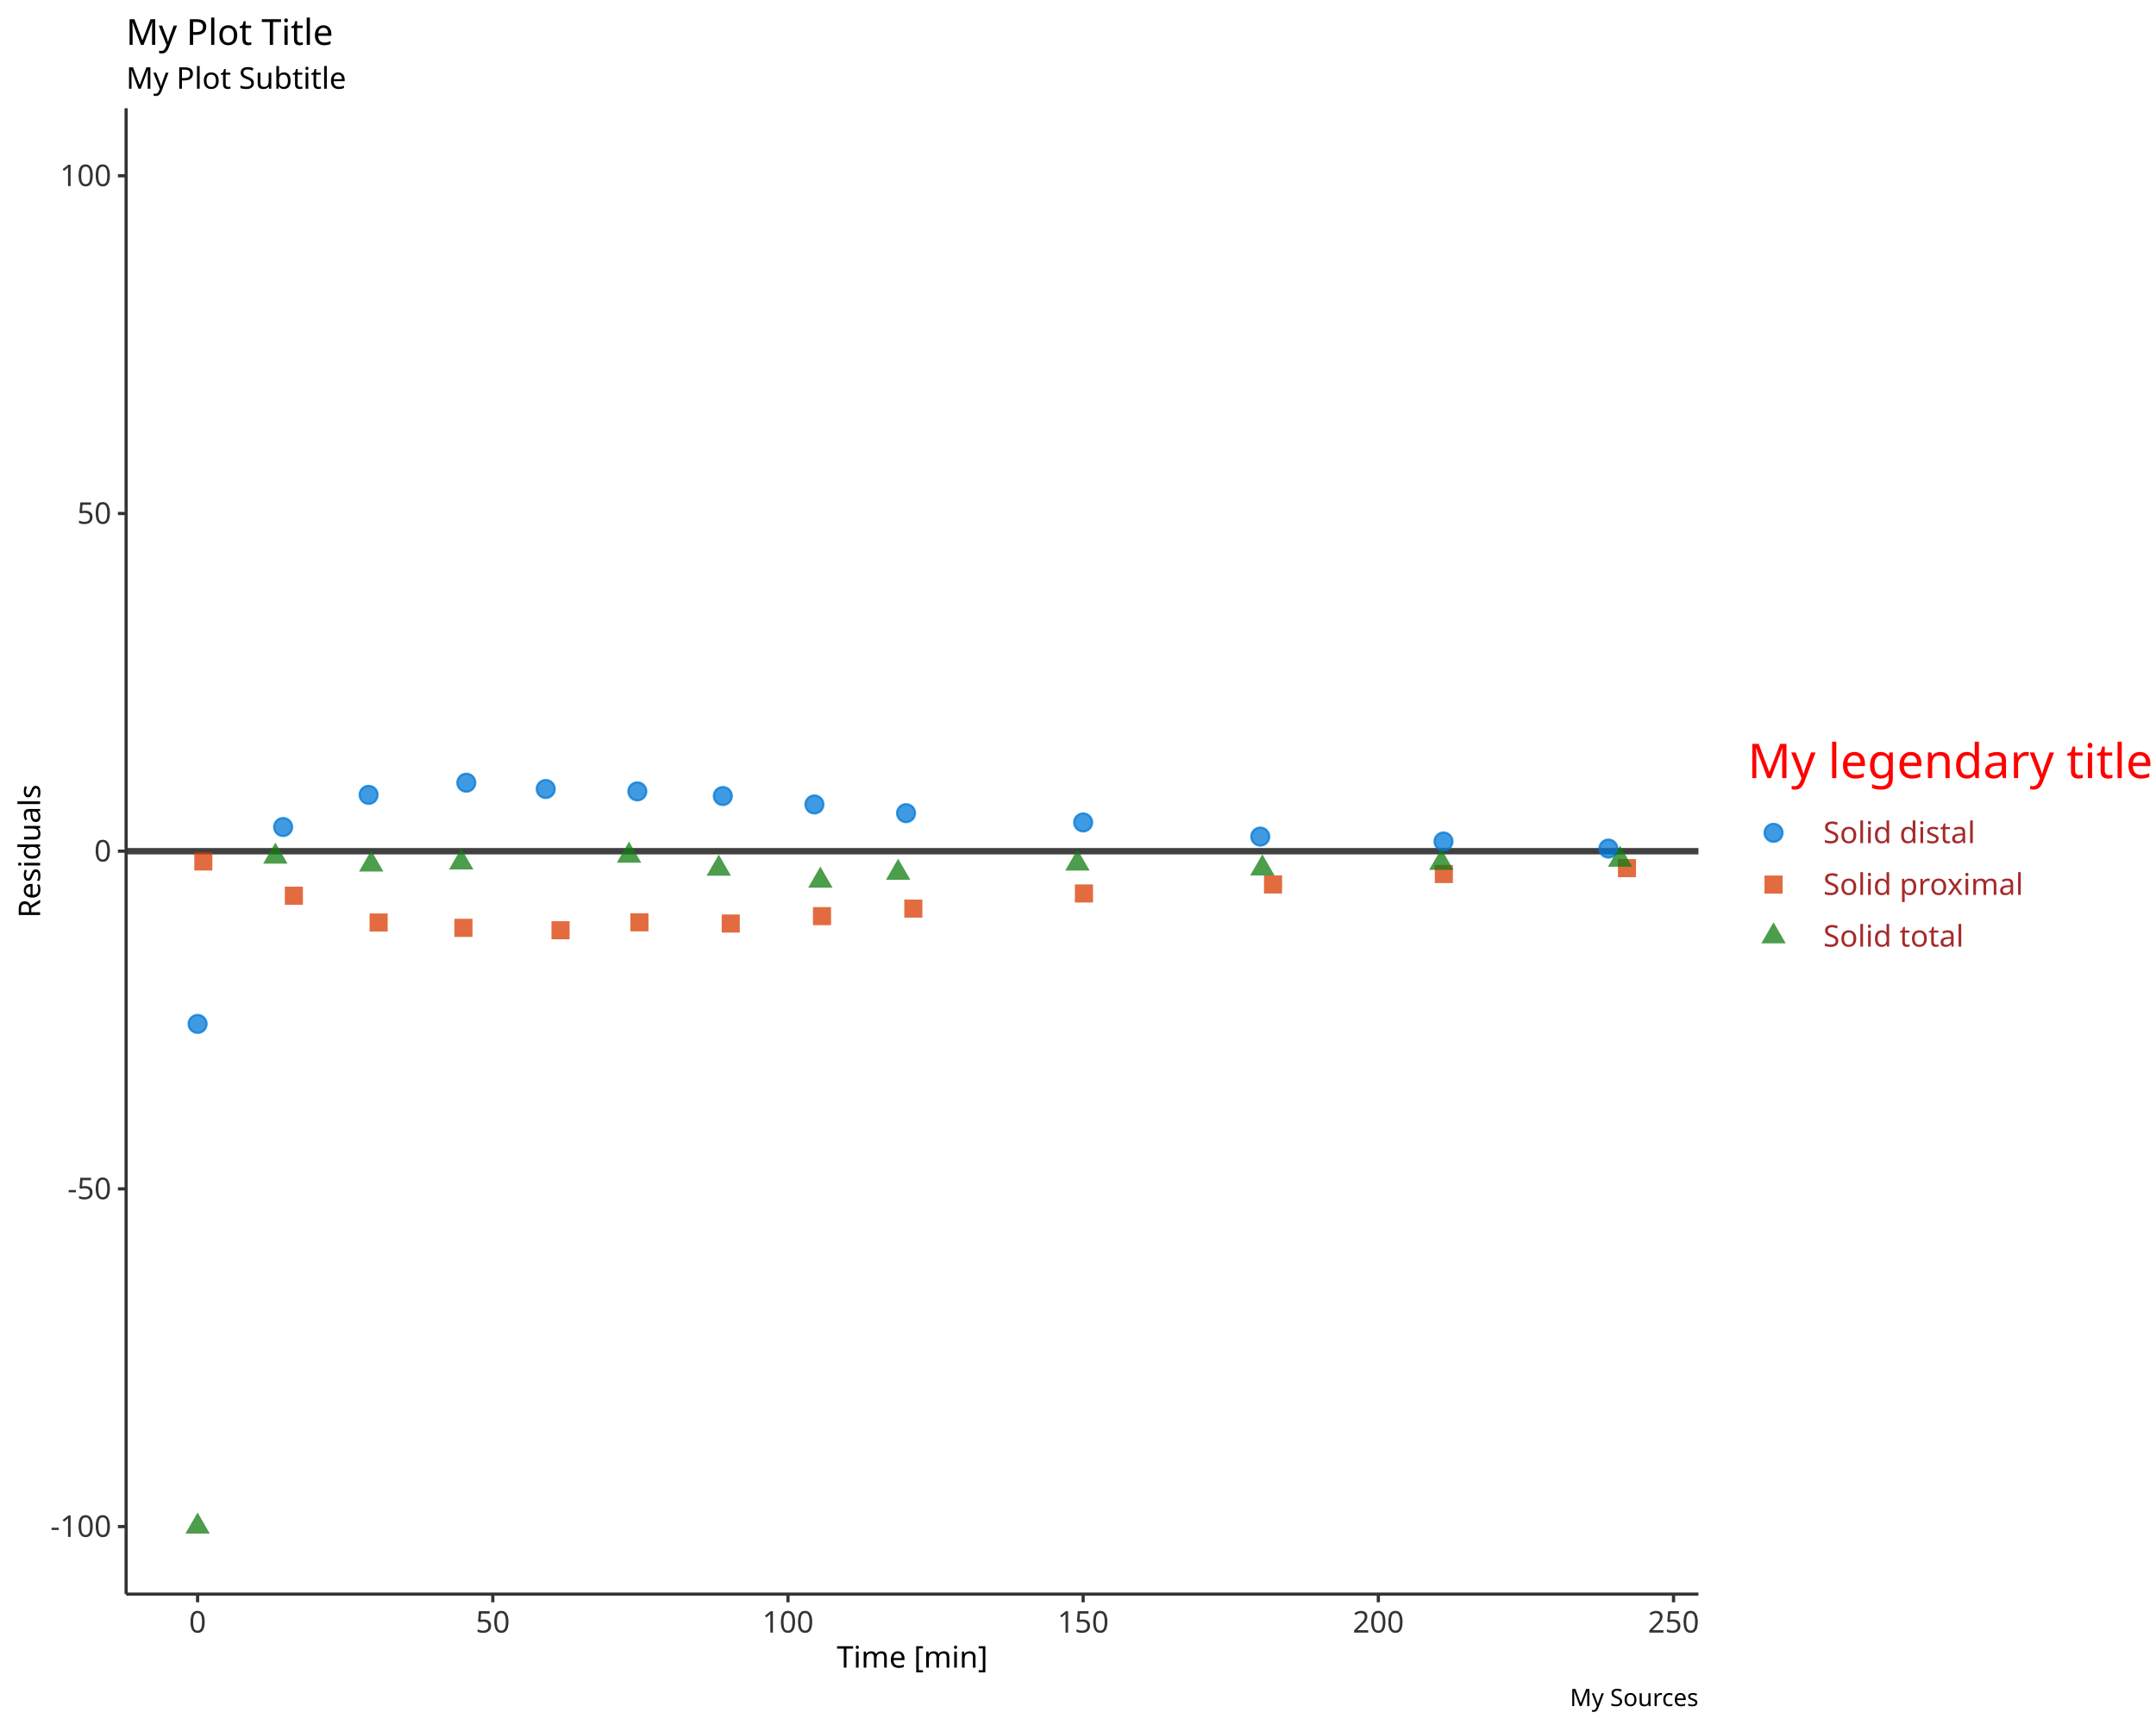
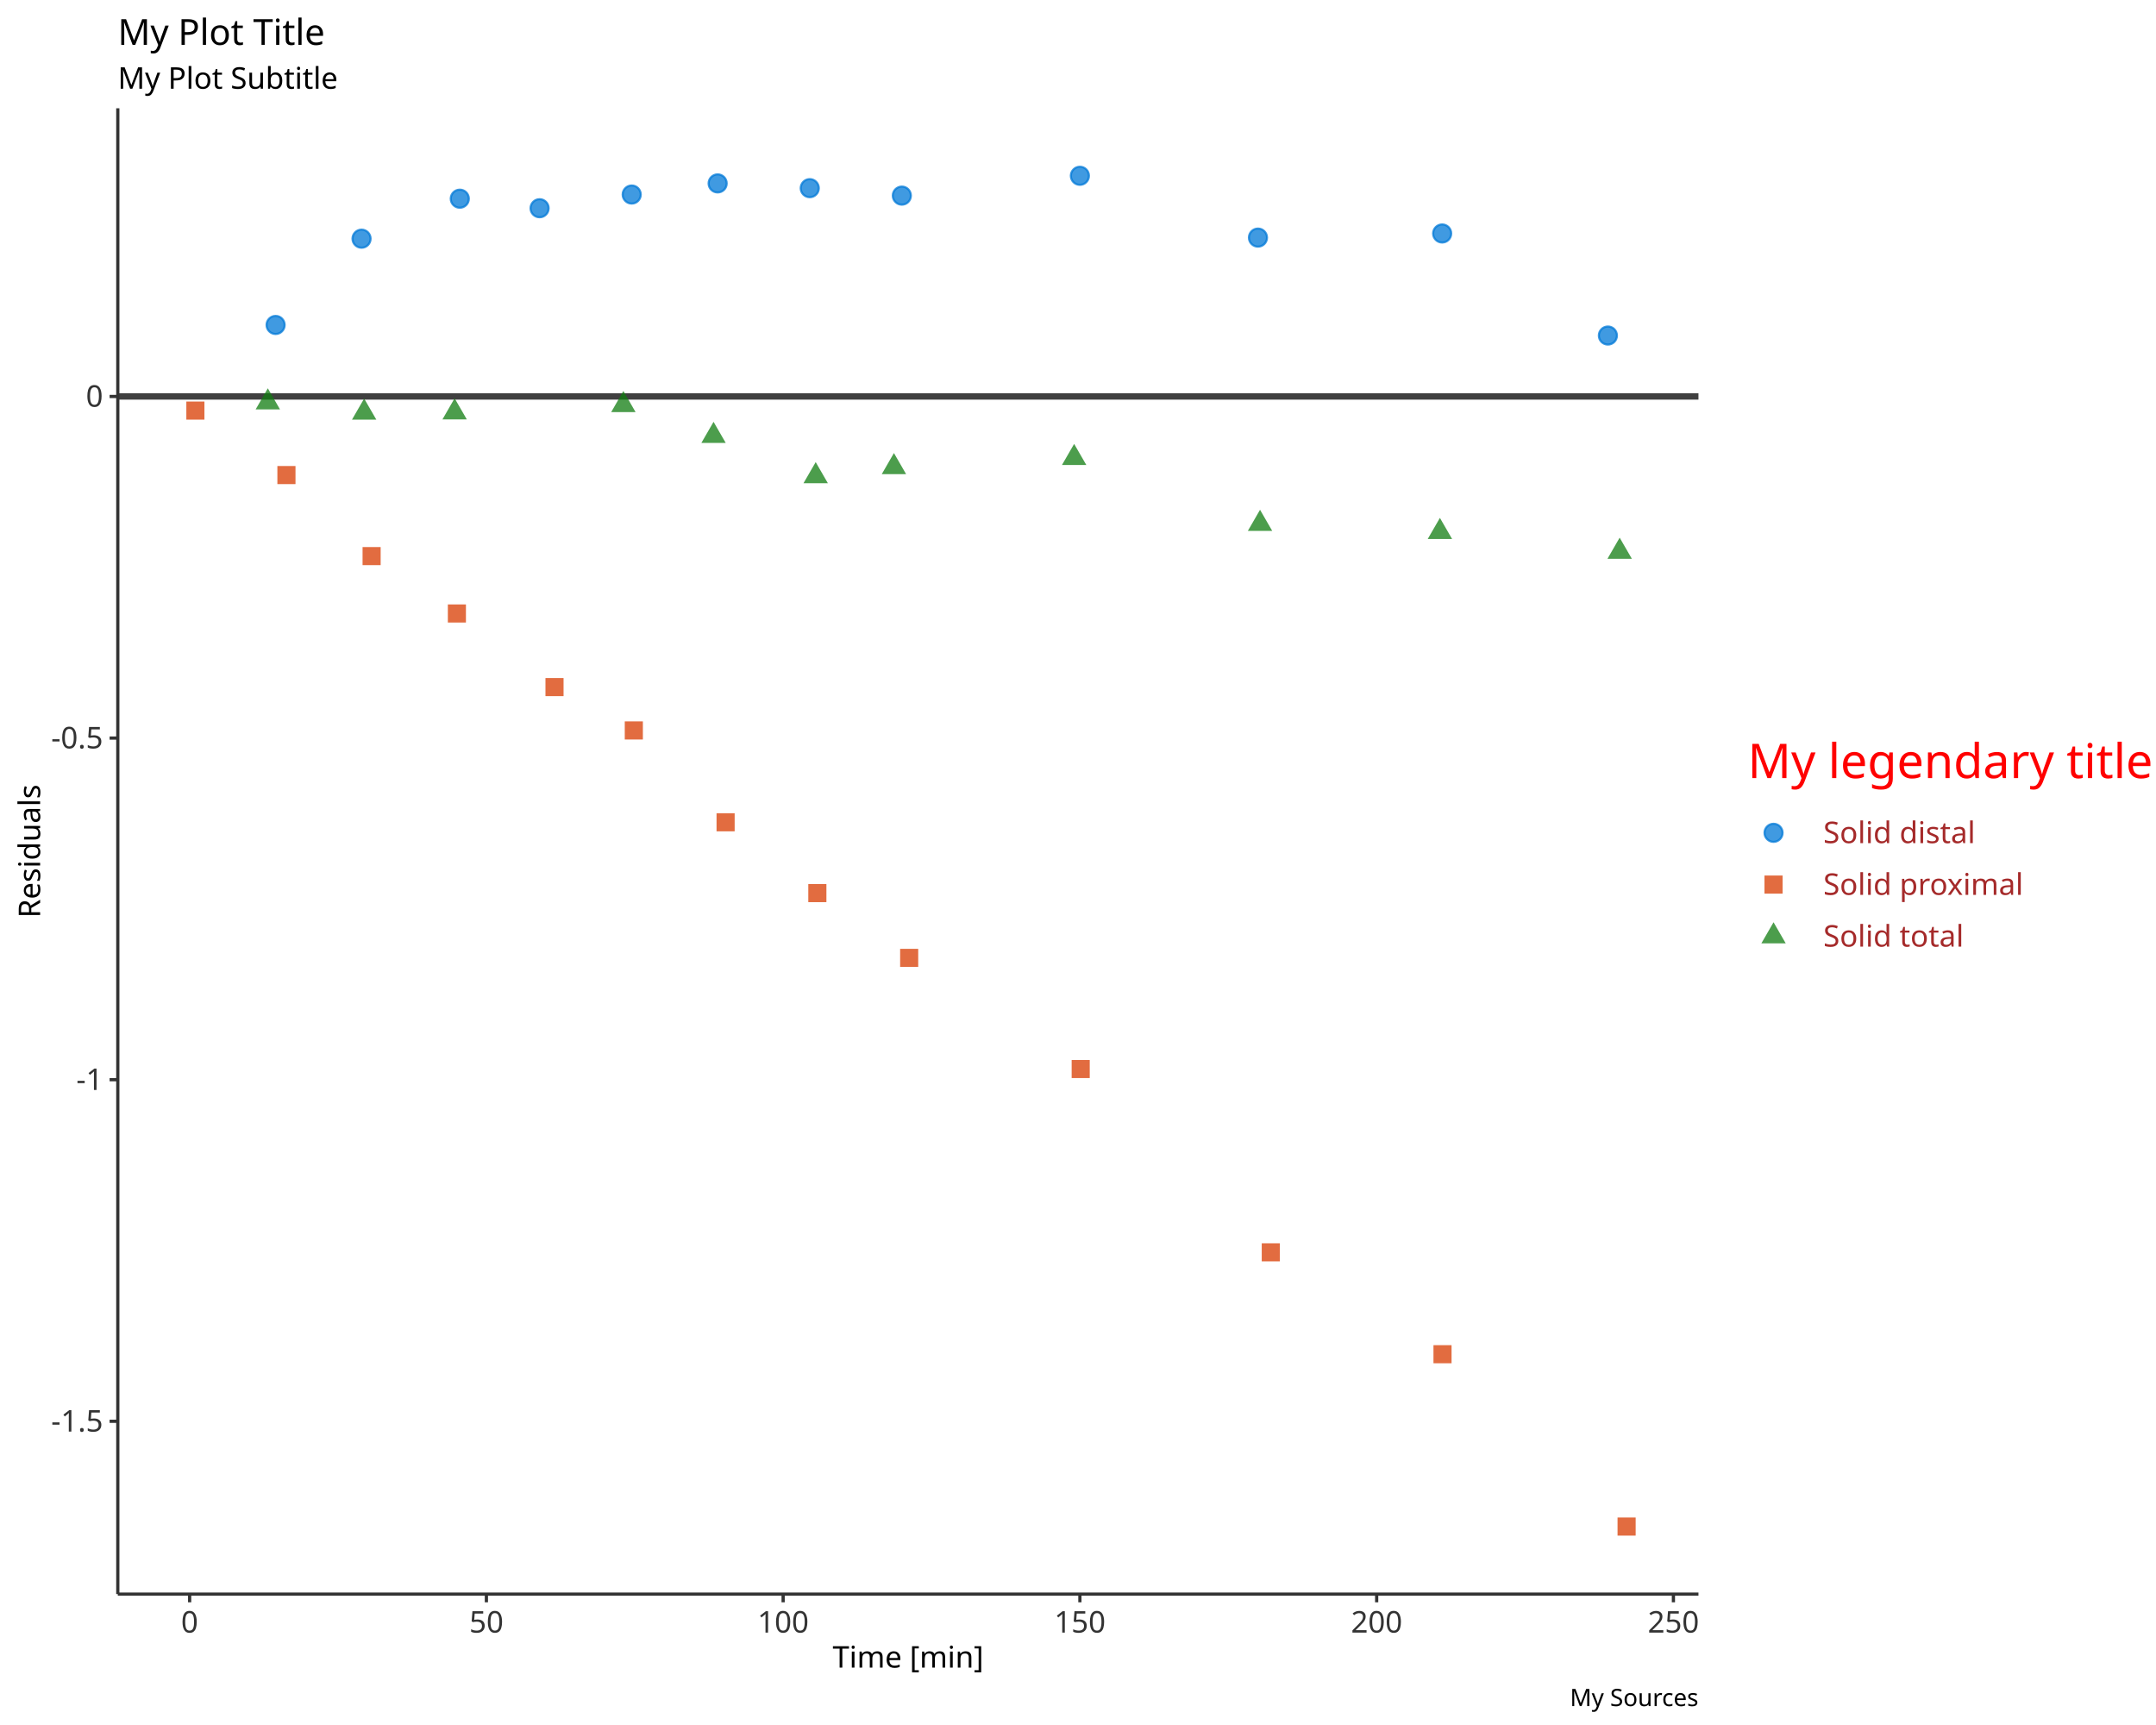
<svg xmlns="http://www.w3.org/2000/svg" class="svglite" data-engine-version="2.0" width="720.00pt" height="576.00pt" viewBox="0 0 720.00 576.00">
  <defs>
    <style type="text/css">
    .svglite line, .svglite polyline, .svglite polygon, .svglite path, .svglite rect, .svglite circle {
      fill: none;
      stroke: #000000;
      stroke-linecap: round;
      stroke-linejoin: round;
      stroke-miterlimit: 10.00;
    }
  </style>
  </defs>
  <rect width="100%" height="100%" style="stroke: none; fill: #FFFFFF;" />
  <defs>
    <clipPath id="cpMC4wMHw3MjAuMDB8MC4wMHw1NzYuMDA=">
      <rect x="0.00" y="0.00" width="720.00" height="576.00" />
    </clipPath>
  </defs>
  <g clip-path="url(#cpMC4wMHw3MjAuMDB8MC4wMHw1NzYuMDA=)">
    <rect x="0.00" y="0.00" width="720.00" height="576.00" style="stroke-width: 1.07; stroke: none; fill: #FFFFFF;" />
  </g>
  <defs>
-     <clipPath id="cpNDIuMTJ8NTY3LjIwfDM2LjE1fDUzMi4yOQ==">
-       <rect x="42.12" y="36.15" width="525.07" height="496.14" />
+     <clipPath id="cpMzkuMzR8NTY3LjIwfDM2LjE1fDUzMi4yOQ==">
+       <rect x="39.34" y="36.15" width="527.86" height="496.14" />
    </clipPath>
  </defs>
-   <g clip-path="url(#cpNDIuMTJ8NTY3LjIwfDM2LjE1fDUzMi4yOQ==)">
-     <rect x="42.12" y="36.15" width="525.07" height="496.14" style="stroke-width: 1.07; stroke: none; fill: #FFFFFF;" />
+   <g clip-path="url(#cpMzkuMzR8NTY3LjIwfDM2LjE1fDUzMi4yOQ==)">
+     <rect x="39.34" y="36.15" width="527.86" height="496.14" style="stroke-width: 1.07; stroke: none; fill: #FFFFFF;" />
  </g>
  <g clip-path="url(#cpMC4wMHw3MjAuMDB8MC4wMHw1NzYuMDA=)">
</g>
-   <g clip-path="url(#cpNDIuMTJ8NTY3LjIwfDM2LjE1fDUzMi4yOQ==)">
+   <g clip-path="url(#cpMzkuMzR8NTY3LjIwfDM2LjE1fDUzMi4yOQ==)">
</g>
  <g clip-path="url(#cpMC4wMHw3MjAuMDB8MC4wMHw1NzYuMDA=)">
</g>
-   <g clip-path="url(#cpNDIuMTJ8NTY3LjIwfDM2LjE1fDUzMi4yOQ==)">
+   <g clip-path="url(#cpMzkuMzR8NTY3LjIwfDM2LjE1fDUzMi4yOQ==)">
</g>
  <g clip-path="url(#cpMC4wMHw3MjAuMDB8MC4wMHw1NzYuMDA=)">
</g>
-   <g clip-path="url(#cpNDIuMTJ8NTY3LjIwfDM2LjE1fDUzMi4yOQ==)">
+   <g clip-path="url(#cpMzkuMzR8NTY3LjIwfDM2LjE1fDUzMi4yOQ==)">
</g>
  <g clip-path="url(#cpMC4wMHw3MjAuMDB8MC4wMHw1NzYuMDA=)">
</g>
-   <g clip-path="url(#cpNDIuMTJ8NTY3LjIwfDM2LjE1fDUzMi4yOQ==)">
+   <g clip-path="url(#cpMzkuMzR8NTY3LjIwfDM2LjE1fDUzMi4yOQ==)">
</g>
  <g clip-path="url(#cpMC4wMHw3MjAuMDB8MC4wMHw1NzYuMDA=)">
</g>
-   <g clip-path="url(#cpNDIuMTJ8NTY3LjIwfDM2LjE1fDUzMi4yOQ==)">
+   <g clip-path="url(#cpMzkuMzR8NTY3LjIwfDM2LjE1fDUzMi4yOQ==)">
</g>
  <g clip-path="url(#cpMC4wMHw3MjAuMDB8MC4wMHw1NzYuMDA=)">
</g>
-   <g clip-path="url(#cpNDIuMTJ8NTY3LjIwfDM2LjE1fDUzMi4yOQ==)">
+   <g clip-path="url(#cpMzkuMzR8NTY3LjIwfDM2LjE1fDUzMi4yOQ==)">
</g>
  <g clip-path="url(#cpMC4wMHw3MjAuMDB8MC4wMHw1NzYuMDA=)">
</g>
-   <g clip-path="url(#cpNDIuMTJ8NTY3LjIwfDM2LjE1fDUzMi4yOQ==)">
+   <g clip-path="url(#cpMzkuMzR8NTY3LjIwfDM2LjE1fDUzMi4yOQ==)">
</g>
  <g clip-path="url(#cpMC4wMHw3MjAuMDB8MC4wMHw1NzYuMDA=)">
</g>
-   <g clip-path="url(#cpNDIuMTJ8NTY3LjIwfDM2LjE1fDUzMi4yOQ==)">
+   <g clip-path="url(#cpMzkuMzR8NTY3LjIwfDM2LjE1fDUzMi4yOQ==)">
</g>
  <g clip-path="url(#cpMC4wMHw3MjAuMDB8MC4wMHw1NzYuMDA=)">
</g>
-   <g clip-path="url(#cpNDIuMTJ8NTY3LjIwfDM2LjE1fDUzMi4yOQ==)">
+   <g clip-path="url(#cpMzkuMzR8NTY3LjIwfDM2LjE1fDUzMi4yOQ==)">
</g>
  <g clip-path="url(#cpMC4wMHw3MjAuMDB8MC4wMHw1NzYuMDA=)">
</g>
-   <g clip-path="url(#cpNDIuMTJ8NTY3LjIwfDM2LjE1fDUzMi4yOQ==)">
+   <g clip-path="url(#cpMzkuMzR8NTY3LjIwfDM2LjE1fDUzMi4yOQ==)">
</g>
  <g clip-path="url(#cpMC4wMHw3MjAuMDB8MC4wMHw1NzYuMDA=)">
</g>
-   <g clip-path="url(#cpNDIuMTJ8NTY3LjIwfDM2LjE1fDUzMi4yOQ==)">
+   <g clip-path="url(#cpMzkuMzR8NTY3LjIwfDM2LjE1fDUzMi4yOQ==)">
</g>
  <g clip-path="url(#cpMC4wMHw3MjAuMDB8MC4wMHw1NzYuMDA=)">
</g>
-   <g clip-path="url(#cpNDIuMTJ8NTY3LjIwfDM2LjE1fDUzMi4yOQ==)">
+   <g clip-path="url(#cpMzkuMzR8NTY3LjIwfDM2LjE1fDUzMi4yOQ==)">
</g>
  <g clip-path="url(#cpMC4wMHw3MjAuMDB8MC4wMHw1NzYuMDA=)">
</g>
-   <g clip-path="url(#cpNDIuMTJ8NTY3LjIwfDM2LjE1fDUzMi4yOQ==)">
+   <g clip-path="url(#cpMzkuMzR8NTY3LjIwfDM2LjE1fDUzMi4yOQ==)">
</g>
  <g clip-path="url(#cpMC4wMHw3MjAuMDB8MC4wMHw1NzYuMDA=)">
</g>
-   <g clip-path="url(#cpNDIuMTJ8NTY3LjIwfDM2LjE1fDUzMi4yOQ==)">
+   <g clip-path="url(#cpMzkuMzR8NTY3LjIwfDM2LjE1fDUzMi4yOQ==)">
</g>
  <g clip-path="url(#cpMC4wMHw3MjAuMDB8MC4wMHw1NzYuMDA=)">
</g>
-   <g clip-path="url(#cpNDIuMTJ8NTY3LjIwfDM2LjE1fDUzMi4yOQ==)">
+   <g clip-path="url(#cpMzkuMzR8NTY3LjIwfDM2LjE1fDUzMi4yOQ==)">
</g>
  <g clip-path="url(#cpMC4wMHw3MjAuMDB8MC4wMHw1NzYuMDA=)">
</g>
-   <g clip-path="url(#cpNDIuMTJ8NTY3LjIwfDM2LjE1fDUzMi4yOQ==)">
-     <line x1="42.12" y1="284.22" x2="567.20" y2="284.22" style="stroke-width: 2.13; stroke: #000000; stroke-opacity: 0.75; stroke-linecap: butt;" />
-     <circle cx="65.99" cy="341.90" r="3.02" style="stroke-width: 0.71; stroke: #0078D7; stroke-opacity: 0.75; fill: #0078D7; fill-opacity: 0.75;" />
-     <circle cx="94.55" cy="276.15" r="3.02" style="stroke-width: 0.71; stroke: #0078D7; stroke-opacity: 0.75; fill: #0078D7; fill-opacity: 0.75;" />
-     <circle cx="123.10" cy="265.41" r="3.02" style="stroke-width: 0.71; stroke: #0078D7; stroke-opacity: 0.75; fill: #0078D7; fill-opacity: 0.75;" />
-     <circle cx="155.73" cy="261.35" r="3.02" style="stroke-width: 0.71; stroke: #0078D7; stroke-opacity: 0.75; fill: #0078D7; fill-opacity: 0.75;" />
-     <circle cx="182.25" cy="263.46" r="3.02" style="stroke-width: 0.71; stroke: #0078D7; stroke-opacity: 0.75; fill: #0078D7; fill-opacity: 0.75;" />
-     <circle cx="212.84" cy="264.25" r="3.02" style="stroke-width: 0.71; stroke: #0078D7; stroke-opacity: 0.75; fill: #0078D7; fill-opacity: 0.75;" />
-     <circle cx="241.39" cy="265.80" r="3.02" style="stroke-width: 0.71; stroke: #0078D7; stroke-opacity: 0.75; fill: #0078D7; fill-opacity: 0.75;" />
-     <circle cx="271.98" cy="268.62" r="3.02" style="stroke-width: 0.71; stroke: #0078D7; stroke-opacity: 0.75; fill: #0078D7; fill-opacity: 0.75;" />
-     <circle cx="302.58" cy="271.52" r="3.02" style="stroke-width: 0.71; stroke: #0078D7; stroke-opacity: 0.75; fill: #0078D7; fill-opacity: 0.75;" />
-     <circle cx="361.72" cy="274.62" r="3.02" style="stroke-width: 0.71; stroke: #0078D7; stroke-opacity: 0.75; fill: #0078D7; fill-opacity: 0.75;" />
-     <circle cx="420.87" cy="279.35" r="3.02" style="stroke-width: 0.71; stroke: #0078D7; stroke-opacity: 0.75; fill: #0078D7; fill-opacity: 0.75;" />
-     <circle cx="482.06" cy="280.98" r="3.02" style="stroke-width: 0.71; stroke: #0078D7; stroke-opacity: 0.75; fill: #0078D7; fill-opacity: 0.75;" />
-     <circle cx="537.12" cy="283.35" r="3.02" style="stroke-width: 0.71; stroke: #0078D7; stroke-opacity: 0.75; fill: #0078D7; fill-opacity: 0.75;" />
-     <polygon points="64.88,290.68 70.92,290.68 70.92,284.64 64.88,284.64 " style="stroke-width: 0.71; stroke: none; fill: #D83B01; fill-opacity: 0.75;" />
-     <polygon points="95.12,302.12 101.16,302.12 101.16,296.07 95.12,296.07 " style="stroke-width: 0.71; stroke: none; fill: #D83B01; fill-opacity: 0.75;" />
-     <polygon points="123.42,311.06 129.46,311.06 129.46,305.02 123.42,305.02 " style="stroke-width: 0.71; stroke: none; fill: #D83B01; fill-opacity: 0.75;" />
-     <polygon points="151.74,312.85 157.79,312.85 157.79,306.80 151.74,306.80 " style="stroke-width: 0.71; stroke: none; fill: #D83B01; fill-opacity: 0.75;" />
-     <polygon points="184.17,313.64 190.22,313.64 190.22,307.60 184.17,307.60 " style="stroke-width: 0.71; stroke: none; fill: #D83B01; fill-opacity: 0.75;" />
-     <polygon points="210.52,310.99 216.56,310.99 216.56,304.95 210.52,304.95 " style="stroke-width: 0.71; stroke: none; fill: #D83B01; fill-opacity: 0.75;" />
-     <polygon points="241.01,311.40 247.05,311.40 247.05,305.36 241.01,305.36 " style="stroke-width: 0.71; stroke: none; fill: #D83B01; fill-opacity: 0.75;" />
-     <polygon points="271.49,308.93 277.53,308.93 277.53,302.89 271.49,302.89 " style="stroke-width: 0.71; stroke: none; fill: #D83B01; fill-opacity: 0.75;" />
-     <polygon points="301.99,306.41 308.03,306.41 308.03,300.37 301.99,300.37 " style="stroke-width: 0.71; stroke: none; fill: #D83B01; fill-opacity: 0.75;" />
-     <polygon points="358.97,301.36 365.01,301.36 365.01,295.32 358.97,295.32 " style="stroke-width: 0.71; stroke: none; fill: #D83B01; fill-opacity: 0.75;" />
-     <polygon points="422.11,298.35 428.16,298.35 428.16,292.30 422.11,292.30 " style="stroke-width: 0.71; stroke: none; fill: #D83B01; fill-opacity: 0.75;" />
-     <polygon points="479.16,294.86 485.20,294.86 485.20,288.82 479.16,288.82 " style="stroke-width: 0.71; stroke: none; fill: #D83B01; fill-opacity: 0.75;" />
-     <polygon points="540.31,292.90 546.35,292.90 546.35,286.86 540.31,286.86 " style="stroke-width: 0.71; stroke: none; fill: #D83B01; fill-opacity: 0.75;" />
-     <polygon points="65.99,505.04 70.06,512.09 61.92,512.09 " style="stroke-width: 0.71; stroke: none; fill: #107C10; fill-opacity: 0.75;" />
-     <polygon points="91.96,281.34 96.03,288.39 87.89,288.39 " style="stroke-width: 0.71; stroke: none; fill: #107C10; fill-opacity: 0.75;" />
-     <polygon points="123.96,283.96 128.03,291.01 119.89,291.01 " style="stroke-width: 0.71; stroke: none; fill: #107C10; fill-opacity: 0.75;" />
-     <polygon points="154.02,283.28 158.09,290.33 149.95,290.33 " style="stroke-width: 0.71; stroke: none; fill: #107C10; fill-opacity: 0.75;" />
-     <polygon points="210.07,281.01 214.14,288.06 206.00,288.06 " style="stroke-width: 0.71; stroke: none; fill: #107C10; fill-opacity: 0.75;" />
-     <polygon points="240.03,285.37 244.10,292.42 235.96,292.42 " style="stroke-width: 0.71; stroke: none; fill: #107C10; fill-opacity: 0.75;" />
-     <polygon points="273.96,289.35 278.03,296.40 269.89,296.40 " style="stroke-width: 0.71; stroke: none; fill: #107C10; fill-opacity: 0.75;" />
-     <polygon points="299.94,286.72 304.01,293.77 295.87,293.77 " style="stroke-width: 0.71; stroke: none; fill: #107C10; fill-opacity: 0.75;" />
-     <polygon points="359.81,283.64 363.88,290.69 355.74,290.69 " style="stroke-width: 0.71; stroke: none; fill: #107C10; fill-opacity: 0.75;" />
-     <polygon points="421.57,285.27 425.64,292.32 417.50,292.32 " style="stroke-width: 0.71; stroke: none; fill: #107C10; fill-opacity: 0.75;" />
-     <polygon points="481.32,283.41 485.39,290.46 477.25,290.46 " style="stroke-width: 0.71; stroke: none; fill: #107C10; fill-opacity: 0.75;" />
-     <polygon points="541.03,282.38 545.10,289.43 536.96,289.43 " style="stroke-width: 0.71; stroke: none; fill: #107C10; fill-opacity: 0.75;" />
+   <g clip-path="url(#cpMzkuMzR8NTY3LjIwfDM2LjE1fDUzMi4yOQ==)">
+     <line x1="39.34" y1="132.38" x2="567.20" y2="132.38" style="stroke-width: 2.13; stroke: #000000; stroke-opacity: 0.75; stroke-linecap: butt;" />
+     <circle cx="92.04" cy="108.51" r="3.02" style="stroke-width: 0.71; stroke: #0078D7; stroke-opacity: 0.75; fill: #0078D7; fill-opacity: 0.75;" />
+     <circle cx="120.74" cy="79.70" r="3.02" style="stroke-width: 0.71; stroke: #0078D7; stroke-opacity: 0.75; fill: #0078D7; fill-opacity: 0.75;" />
+     <circle cx="153.55" cy="66.35" r="3.02" style="stroke-width: 0.71; stroke: #0078D7; stroke-opacity: 0.75; fill: #0078D7; fill-opacity: 0.75;" />
+     <circle cx="180.20" cy="69.53" r="3.02" style="stroke-width: 0.71; stroke: #0078D7; stroke-opacity: 0.75; fill: #0078D7; fill-opacity: 0.75;" />
+     <circle cx="210.96" cy="64.96" r="3.02" style="stroke-width: 0.71; stroke: #0078D7; stroke-opacity: 0.75; fill: #0078D7; fill-opacity: 0.75;" />
+     <circle cx="239.66" cy="61.24" r="3.02" style="stroke-width: 0.71; stroke: #0078D7; stroke-opacity: 0.75; fill: #0078D7; fill-opacity: 0.75;" />
+     <circle cx="270.42" cy="62.83" r="3.02" style="stroke-width: 0.71; stroke: #0078D7; stroke-opacity: 0.75; fill: #0078D7; fill-opacity: 0.75;" />
+     <circle cx="301.17" cy="65.32" r="3.02" style="stroke-width: 0.71; stroke: #0078D7; stroke-opacity: 0.75; fill: #0078D7; fill-opacity: 0.75;" />
+     <circle cx="360.63" cy="58.70" r="3.02" style="stroke-width: 0.71; stroke: #0078D7; stroke-opacity: 0.75; fill: #0078D7; fill-opacity: 0.75;" />
+     <circle cx="420.10" cy="79.34" r="3.02" style="stroke-width: 0.71; stroke: #0078D7; stroke-opacity: 0.75; fill: #0078D7; fill-opacity: 0.75;" />
+     <circle cx="481.61" cy="77.96" r="3.02" style="stroke-width: 0.71; stroke: #0078D7; stroke-opacity: 0.75; fill: #0078D7; fill-opacity: 0.75;" />
+     <circle cx="536.96" cy="112.04" r="3.02" style="stroke-width: 0.71; stroke: #0078D7; stroke-opacity: 0.75; fill: #0078D7; fill-opacity: 0.75;" />
+     <polygon points="62.23,140.12 68.27,140.12 68.27,134.08 62.23,134.08 " style="stroke-width: 0.71; stroke: none; fill: #D83B01; fill-opacity: 0.75;" />
+     <polygon points="92.63,161.65 98.68,161.65 98.68,155.61 92.63,155.61 " style="stroke-width: 0.71; stroke: none; fill: #D83B01; fill-opacity: 0.75;" />
+     <polygon points="121.08,188.71 127.12,188.71 127.12,182.67 121.08,182.67 " style="stroke-width: 0.71; stroke: none; fill: #D83B01; fill-opacity: 0.75;" />
+     <polygon points="149.56,207.87 155.60,207.87 155.60,201.83 149.56,201.83 " style="stroke-width: 0.71; stroke: none; fill: #D83B01; fill-opacity: 0.75;" />
+     <polygon points="182.16,232.45 188.20,232.45 188.20,226.40 182.16,226.40 " style="stroke-width: 0.71; stroke: none; fill: #D83B01; fill-opacity: 0.75;" />
+     <polygon points="208.64,246.93 214.69,246.93 214.69,240.88 208.64,240.88 " style="stroke-width: 0.71; stroke: none; fill: #D83B01; fill-opacity: 0.75;" />
+     <polygon points="239.29,277.59 245.34,277.59 245.34,271.55 239.29,271.55 " style="stroke-width: 0.71; stroke: none; fill: #D83B01; fill-opacity: 0.75;" />
+     <polygon points="269.93,301.24 275.98,301.24 275.98,295.20 269.93,295.20 " style="stroke-width: 0.71; stroke: none; fill: #D83B01; fill-opacity: 0.75;" />
+     <polygon points="300.60,322.87 306.64,322.87 306.64,316.83 300.60,316.83 " style="stroke-width: 0.71; stroke: none; fill: #D83B01; fill-opacity: 0.75;" />
+     <polygon points="357.88,359.98 363.92,359.98 363.92,353.94 357.88,353.94 " style="stroke-width: 0.71; stroke: none; fill: #D83B01; fill-opacity: 0.75;" />
+     <polygon points="421.36,421.19 427.40,421.19 427.40,415.15 421.36,415.15 " style="stroke-width: 0.71; stroke: none; fill: #D83B01; fill-opacity: 0.75;" />
+     <polygon points="478.71,455.21 484.75,455.21 484.75,449.17 478.71,449.17 " style="stroke-width: 0.71; stroke: none; fill: #D83B01; fill-opacity: 0.75;" />
+     <polygon points="540.18,512.76 546.23,512.76 546.23,506.71 540.18,506.71 " style="stroke-width: 0.71; stroke: none; fill: #D83B01; fill-opacity: 0.75;" />
+     <polygon points="89.44,129.66 93.51,136.71 85.37,136.71 " style="stroke-width: 0.71; stroke: none; fill: #107C10; fill-opacity: 0.75;" />
+     <polygon points="121.61,133.08 125.68,140.13 117.54,140.13 " style="stroke-width: 0.71; stroke: none; fill: #107C10; fill-opacity: 0.75;" />
+     <polygon points="151.82,132.99 155.89,140.04 147.76,140.04 " style="stroke-width: 0.71; stroke: none; fill: #107C10; fill-opacity: 0.75;" />
+     <polygon points="208.18,130.55 212.25,137.60 204.11,137.60 " style="stroke-width: 0.71; stroke: none; fill: #107C10; fill-opacity: 0.75;" />
+     <polygon points="238.29,140.85 242.36,147.90 234.22,147.90 " style="stroke-width: 0.71; stroke: none; fill: #107C10; fill-opacity: 0.75;" />
+     <polygon points="272.40,154.30 276.47,161.35 268.33,161.35 " style="stroke-width: 0.71; stroke: none; fill: #107C10; fill-opacity: 0.75;" />
+     <polygon points="298.53,151.28 302.60,158.33 294.46,158.33 " style="stroke-width: 0.71; stroke: none; fill: #107C10; fill-opacity: 0.75;" />
+     <polygon points="358.71,148.22 362.78,155.27 354.64,155.27 " style="stroke-width: 0.71; stroke: none; fill: #107C10; fill-opacity: 0.75;" />
+     <polygon points="420.79,170.22 424.86,177.27 416.72,177.27 " style="stroke-width: 0.71; stroke: none; fill: #107C10; fill-opacity: 0.75;" />
+     <polygon points="480.86,172.93 484.93,179.98 476.79,179.98 " style="stroke-width: 0.71; stroke: none; fill: #107C10; fill-opacity: 0.75;" />
+     <polygon points="540.89,179.53 544.96,186.58 536.82,186.58 " style="stroke-width: 0.71; stroke: none; fill: #107C10; fill-opacity: 0.75;" />
  </g>
  <g clip-path="url(#cpMC4wMHw3MjAuMDB8MC4wMHw1NzYuMDA=)">
-     <polyline points="42.12,532.29 42.12,36.15 " style="stroke-width: 1.07; stroke: #333333; stroke-linecap: butt;" />
-     <text x="37.19" y="513.18" text-anchor="end" style="font-size: 10.00px; fill: #333333; font-family: sans;" textLength="20.02px" lengthAdjust="spacingAndGlyphs">-100</text>
-     <text x="37.19" y="400.42" text-anchor="end" style="font-size: 10.00px; fill: #333333; font-family: sans;" textLength="14.45px" lengthAdjust="spacingAndGlyphs">-50</text>
-     <text x="37.19" y="287.66" text-anchor="end" style="font-size: 10.00px; fill: #333333; font-family: sans;" textLength="5.56px" lengthAdjust="spacingAndGlyphs">0</text>
-     <text x="37.19" y="174.90" text-anchor="end" style="font-size: 10.00px; fill: #333333; font-family: sans;" textLength="11.12px" lengthAdjust="spacingAndGlyphs">50</text>
-     <text x="37.19" y="62.14" text-anchor="end" style="font-size: 10.00px; fill: #333333; font-family: sans;" textLength="16.69px" lengthAdjust="spacingAndGlyphs">100</text>
-     <polyline points="39.38,509.74 42.12,509.74 " style="stroke-width: 1.07; stroke: #333333; stroke-linecap: butt;" />
-     <polyline points="39.38,396.98 42.12,396.98 " style="stroke-width: 1.07; stroke: #333333; stroke-linecap: butt;" />
-     <polyline points="39.38,284.22 42.12,284.22 " style="stroke-width: 1.07; stroke: #333333; stroke-linecap: butt;" />
-     <polyline points="39.38,171.46 42.12,171.46 " style="stroke-width: 1.07; stroke: #333333; stroke-linecap: butt;" />
-     <polyline points="39.38,58.70 42.12,58.70 " style="stroke-width: 1.07; stroke: #333333; stroke-linecap: butt;" />
-     <polyline points="42.12,532.29 567.20,532.29 " style="stroke-width: 1.07; stroke: #333333; stroke-linecap: butt;" />
-     <polyline points="65.99,535.03 65.99,532.29 " style="stroke-width: 1.07; stroke: #333333; stroke-linecap: butt;" />
-     <polyline points="164.57,535.03 164.57,532.29 " style="stroke-width: 1.07; stroke: #333333; stroke-linecap: butt;" />
-     <polyline points="263.15,535.03 263.15,532.29 " style="stroke-width: 1.07; stroke: #333333; stroke-linecap: butt;" />
-     <polyline points="361.72,535.03 361.72,532.29 " style="stroke-width: 1.07; stroke: #333333; stroke-linecap: butt;" />
-     <polyline points="460.30,535.03 460.30,532.29 " style="stroke-width: 1.07; stroke: #333333; stroke-linecap: butt;" />
-     <polyline points="558.88,535.03 558.88,532.29 " style="stroke-width: 1.07; stroke: #333333; stroke-linecap: butt;" />
-     <text x="65.99" y="545.14" text-anchor="middle" style="font-size: 10.00px; fill: #333333; font-family: sans;" textLength="5.56px" lengthAdjust="spacingAndGlyphs">0</text>
-     <text x="164.57" y="545.14" text-anchor="middle" style="font-size: 10.00px; fill: #333333; font-family: sans;" textLength="11.12px" lengthAdjust="spacingAndGlyphs">50</text>
-     <text x="263.15" y="545.14" text-anchor="middle" style="font-size: 10.00px; fill: #333333; font-family: sans;" textLength="16.69px" lengthAdjust="spacingAndGlyphs">100</text>
-     <text x="361.72" y="545.14" text-anchor="middle" style="font-size: 10.00px; fill: #333333; font-family: sans;" textLength="16.69px" lengthAdjust="spacingAndGlyphs">150</text>
-     <text x="460.30" y="545.14" text-anchor="middle" style="font-size: 10.00px; fill: #333333; font-family: sans;" textLength="16.69px" lengthAdjust="spacingAndGlyphs">200</text>
-     <text x="558.88" y="545.14" text-anchor="middle" style="font-size: 10.00px; fill: #333333; font-family: sans;" textLength="16.69px" lengthAdjust="spacingAndGlyphs">250</text>
-     <text x="304.66" y="556.84" text-anchor="middle" style="font-size: 10.00px; font-family: sans;" textLength="46.67px" lengthAdjust="spacingAndGlyphs">Time [min]</text>
+     <polyline points="39.34,532.29 39.34,36.15 " style="stroke-width: 1.07; stroke: #333333; stroke-linecap: butt;" />
+     <text x="34.41" y="478.02" text-anchor="end" style="font-size: 10.00px; fill: #333333; font-family: sans;" textLength="17.23px" lengthAdjust="spacingAndGlyphs">-1.5</text>
+     <text x="34.41" y="363.96" text-anchor="end" style="font-size: 10.00px; fill: #333333; font-family: sans;" textLength="8.89px" lengthAdjust="spacingAndGlyphs">-1</text>
+     <text x="34.41" y="249.89" text-anchor="end" style="font-size: 10.00px; fill: #333333; font-family: sans;" textLength="17.23px" lengthAdjust="spacingAndGlyphs">-0.5</text>
+     <text x="34.41" y="135.82" text-anchor="end" style="font-size: 10.00px; fill: #333333; font-family: sans;" textLength="5.56px" lengthAdjust="spacingAndGlyphs">0</text>
+     <polyline points="36.60,474.58 39.34,474.58 " style="stroke-width: 1.07; stroke: #333333; stroke-linecap: butt;" />
+     <polyline points="36.60,360.52 39.34,360.52 " style="stroke-width: 1.07; stroke: #333333; stroke-linecap: butt;" />
+     <polyline points="36.60,246.45 39.34,246.45 " style="stroke-width: 1.07; stroke: #333333; stroke-linecap: butt;" />
+     <polyline points="36.60,132.38 39.34,132.38 " style="stroke-width: 1.07; stroke: #333333; stroke-linecap: butt;" />
+     <polyline points="39.34,532.29 567.20,532.29 " style="stroke-width: 1.07; stroke: #333333; stroke-linecap: butt;" />
+     <polyline points="63.33,535.03 63.33,532.29 " style="stroke-width: 1.07; stroke: #333333; stroke-linecap: butt;" />
+     <polyline points="162.43,535.03 162.43,532.29 " style="stroke-width: 1.07; stroke: #333333; stroke-linecap: butt;" />
+     <polyline points="261.53,535.03 261.53,532.29 " style="stroke-width: 1.07; stroke: #333333; stroke-linecap: butt;" />
+     <polyline points="360.63,535.03 360.63,532.29 " style="stroke-width: 1.07; stroke: #333333; stroke-linecap: butt;" />
+     <polyline points="459.74,535.03 459.74,532.29 " style="stroke-width: 1.07; stroke: #333333; stroke-linecap: butt;" />
+     <polyline points="558.84,535.03 558.84,532.29 " style="stroke-width: 1.07; stroke: #333333; stroke-linecap: butt;" />
+     <text x="63.33" y="545.14" text-anchor="middle" style="font-size: 10.00px; fill: #333333; font-family: sans;" textLength="5.56px" lengthAdjust="spacingAndGlyphs">0</text>
+     <text x="162.43" y="545.14" text-anchor="middle" style="font-size: 10.00px; fill: #333333; font-family: sans;" textLength="11.12px" lengthAdjust="spacingAndGlyphs">50</text>
+     <text x="261.53" y="545.14" text-anchor="middle" style="font-size: 10.00px; fill: #333333; font-family: sans;" textLength="16.69px" lengthAdjust="spacingAndGlyphs">100</text>
+     <text x="360.63" y="545.14" text-anchor="middle" style="font-size: 10.00px; fill: #333333; font-family: sans;" textLength="16.69px" lengthAdjust="spacingAndGlyphs">150</text>
+     <text x="459.74" y="545.14" text-anchor="middle" style="font-size: 10.00px; fill: #333333; font-family: sans;" textLength="16.69px" lengthAdjust="spacingAndGlyphs">200</text>
+     <text x="558.84" y="545.14" text-anchor="middle" style="font-size: 10.00px; fill: #333333; font-family: sans;" textLength="16.69px" lengthAdjust="spacingAndGlyphs">250</text>
+     <text x="303.27" y="556.84" text-anchor="middle" style="font-size: 10.00px; font-family: sans;" textLength="46.67px" lengthAdjust="spacingAndGlyphs">Time [min]</text>
    <text transform="translate(13.40,284.22) rotate(-90)" text-anchor="middle" style="font-size: 10.00px; font-family: sans;" textLength="43.92px" lengthAdjust="spacingAndGlyphs">Residuals</text>
    <rect x="578.16" y="241.67" width="136.36" height="85.10" style="stroke-width: 1.07; stroke: none; fill: #FFFFFF;" />
    <text x="583.64" y="259.82" style="font-size: 16.00px; fill: #FF0000; font-family: sans;" textLength="125.40px" lengthAdjust="spacingAndGlyphs">My legendary title</text>
    <rect x="583.64" y="269.45" width="17.28" height="17.28" style="stroke-width: 1.07; stroke: none; fill: #FFFFFF;" />
    <circle cx="592.28" cy="278.09" r="3.02" style="stroke-width: 0.71; stroke: #0078D7; stroke-opacity: 0.75; fill: #0078D7; fill-opacity: 0.75;" />
    <rect x="583.64" y="286.73" width="17.28" height="17.28" style="stroke-width: 1.07; stroke: none; fill: #FFFFFF;" />
    <polygon points="589.25,298.39 595.30,298.39 595.30,292.35 589.25,292.35 " style="stroke-width: 0.71; stroke: none; fill: #D83B01; fill-opacity: 0.75;" />
    <rect x="583.64" y="304.01" width="17.28" height="17.28" style="stroke-width: 1.07; stroke: none; fill: #FFFFFF;" />
    <polygon points="592.28,307.95 596.35,315.00 588.21,315.00 " style="stroke-width: 0.71; stroke: none; fill: #107C10; fill-opacity: 0.75;" />
    <text x="608.89" y="281.53" style="font-size: 10.00px; fill: #A52A2A; font-family: sans;" textLength="48.36px" lengthAdjust="spacingAndGlyphs">Solid distal</text>
    <text x="608.89" y="298.81" style="font-size: 10.00px; fill: #A52A2A; font-family: sans;" textLength="62.81px" lengthAdjust="spacingAndGlyphs">Solid proximal</text>
    <text x="608.89" y="316.09" style="font-size: 10.00px; fill: #A52A2A; font-family: sans;" textLength="43.91px" lengthAdjust="spacingAndGlyphs">Solid total</text>
-     <text x="42.12" y="29.63" style="font-size: 10.00px; font-family: sans;" textLength="69.48px" lengthAdjust="spacingAndGlyphs">My Plot Subtitle</text>
-     <text x="42.12" y="14.98" style="font-size: 12.00px; font-family: sans;" textLength="66.02px" lengthAdjust="spacingAndGlyphs">My Plot Title</text>
+     <text x="39.34" y="29.63" style="font-size: 10.00px; font-family: sans;" textLength="69.48px" lengthAdjust="spacingAndGlyphs">My Plot Subtitle</text>
+     <text x="39.34" y="14.98" style="font-size: 12.00px; font-family: sans;" textLength="66.02px" lengthAdjust="spacingAndGlyphs">My Plot Title</text>
    <text x="567.20" y="569.69" text-anchor="end" style="font-size: 8.00px; font-family: sans;" textLength="42.25px" lengthAdjust="spacingAndGlyphs">My Sources</text>
  </g>
</svg>
